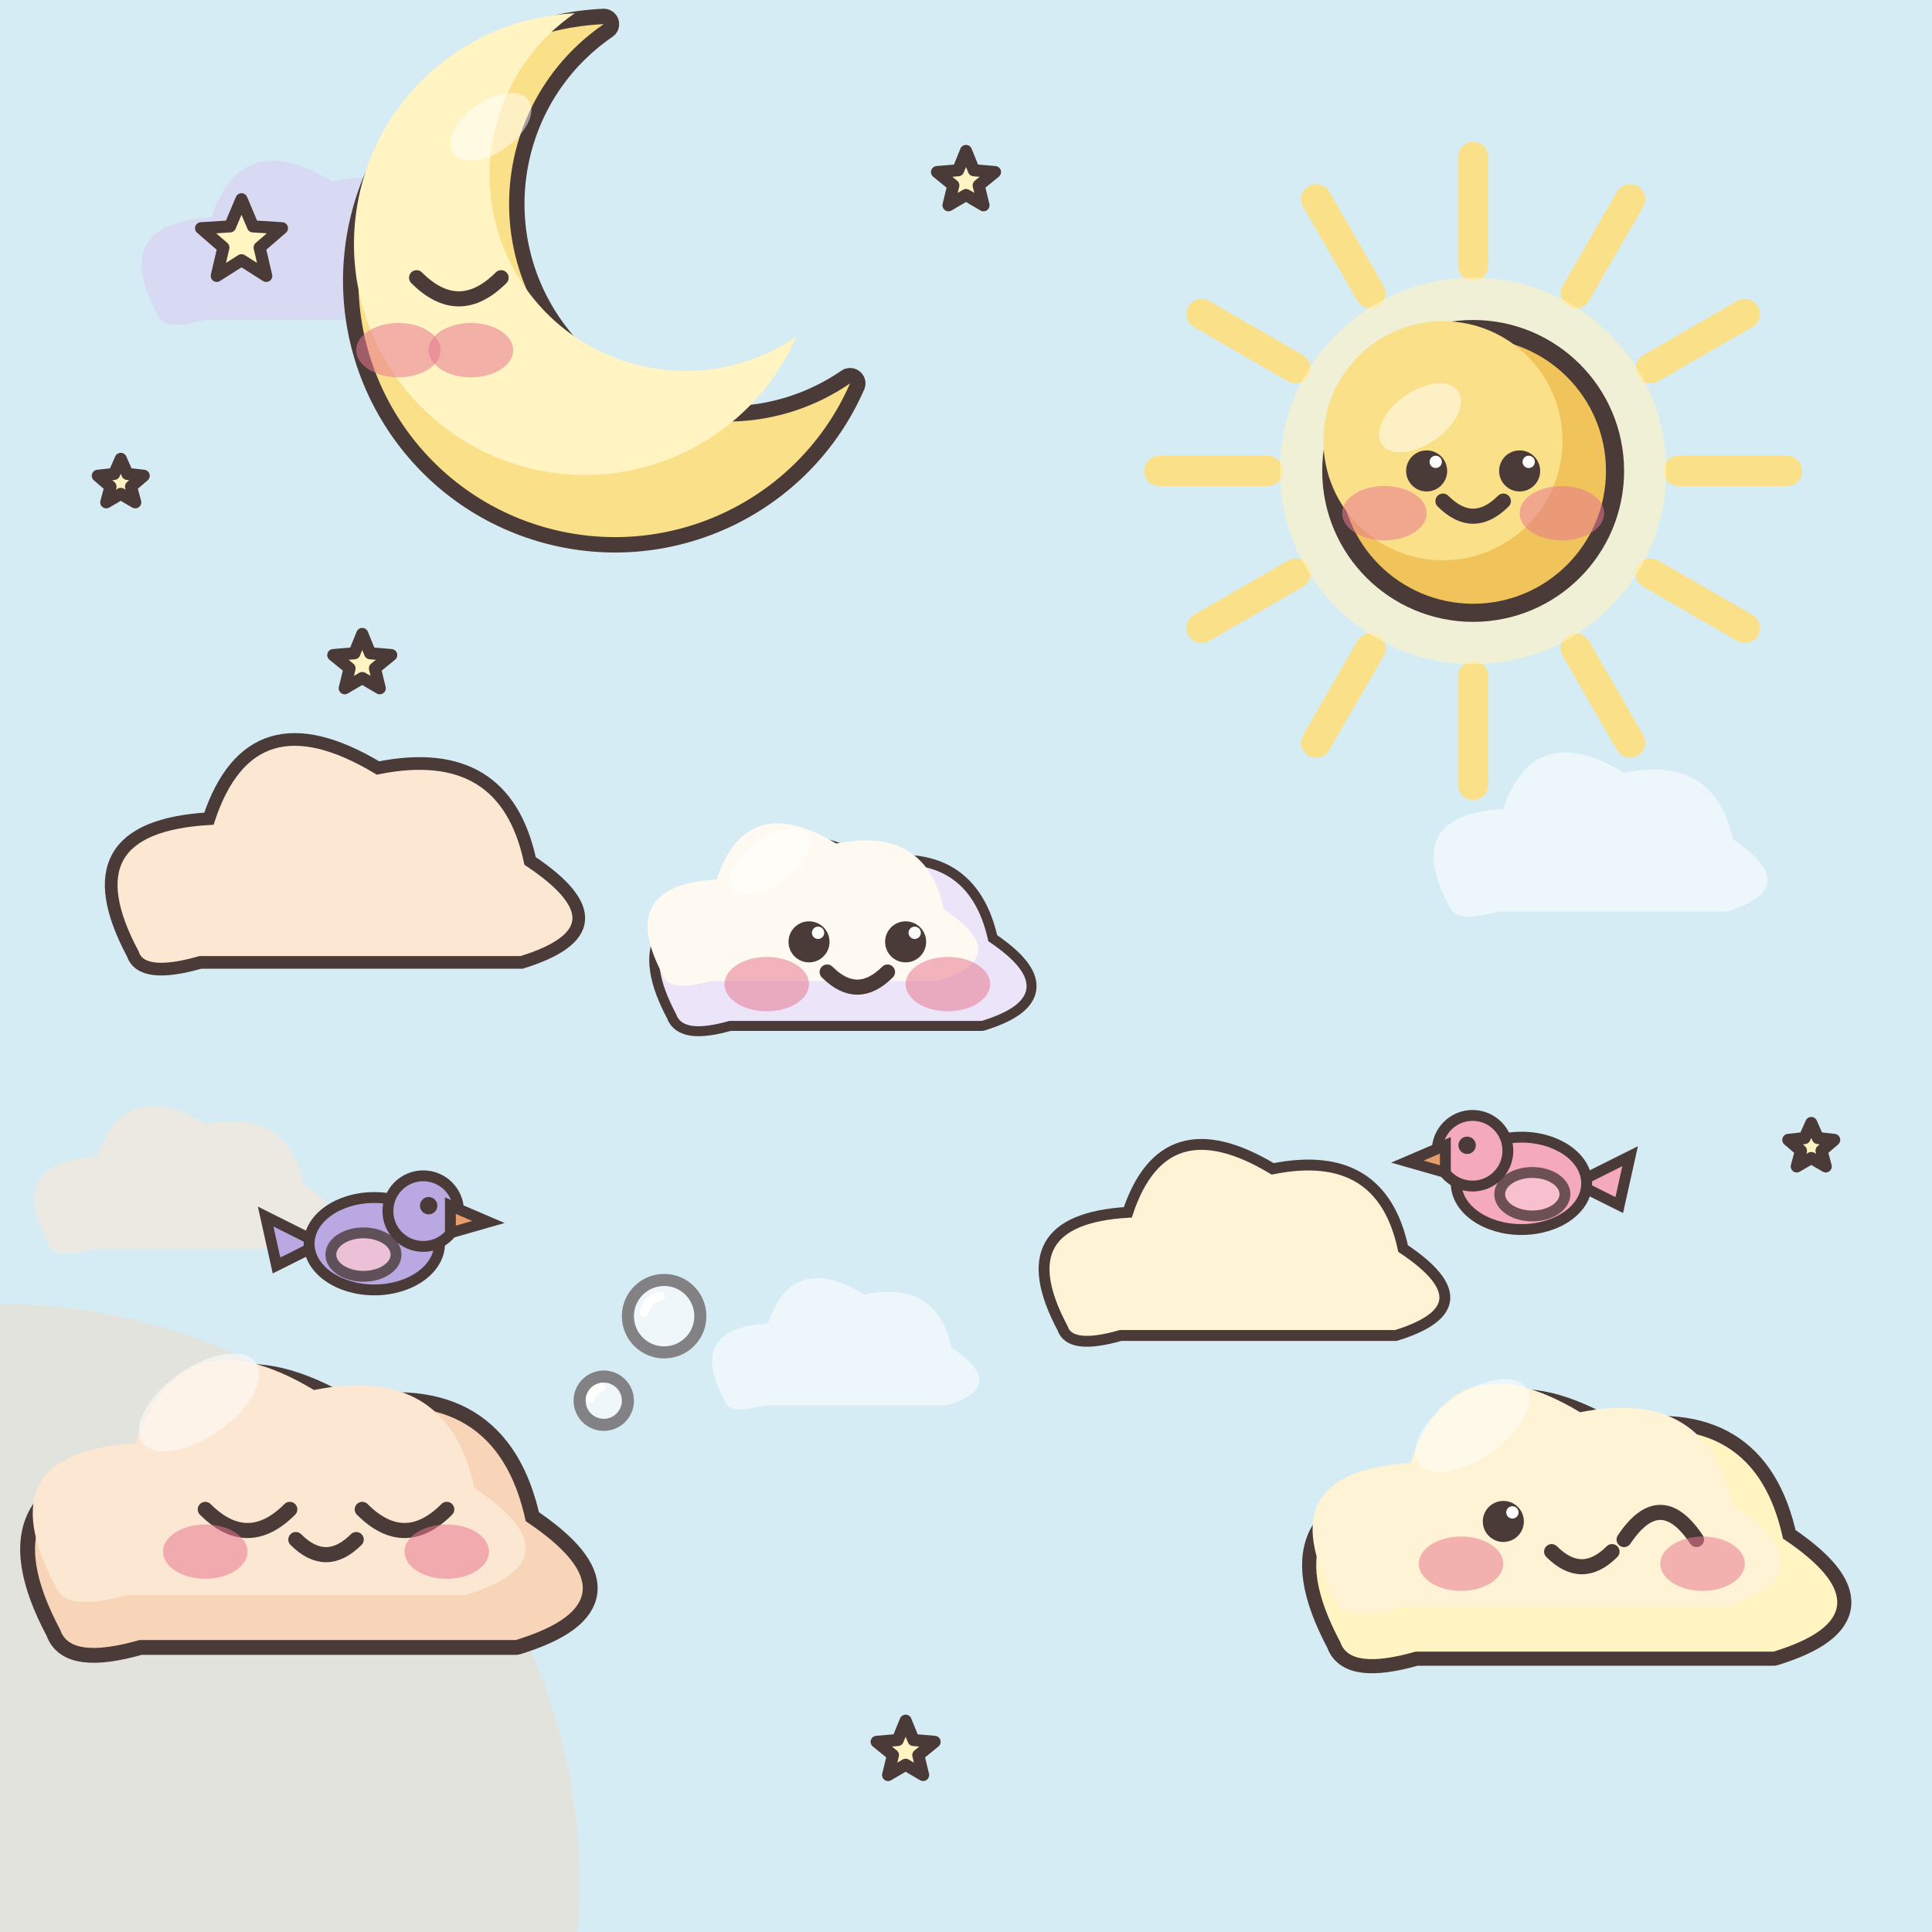
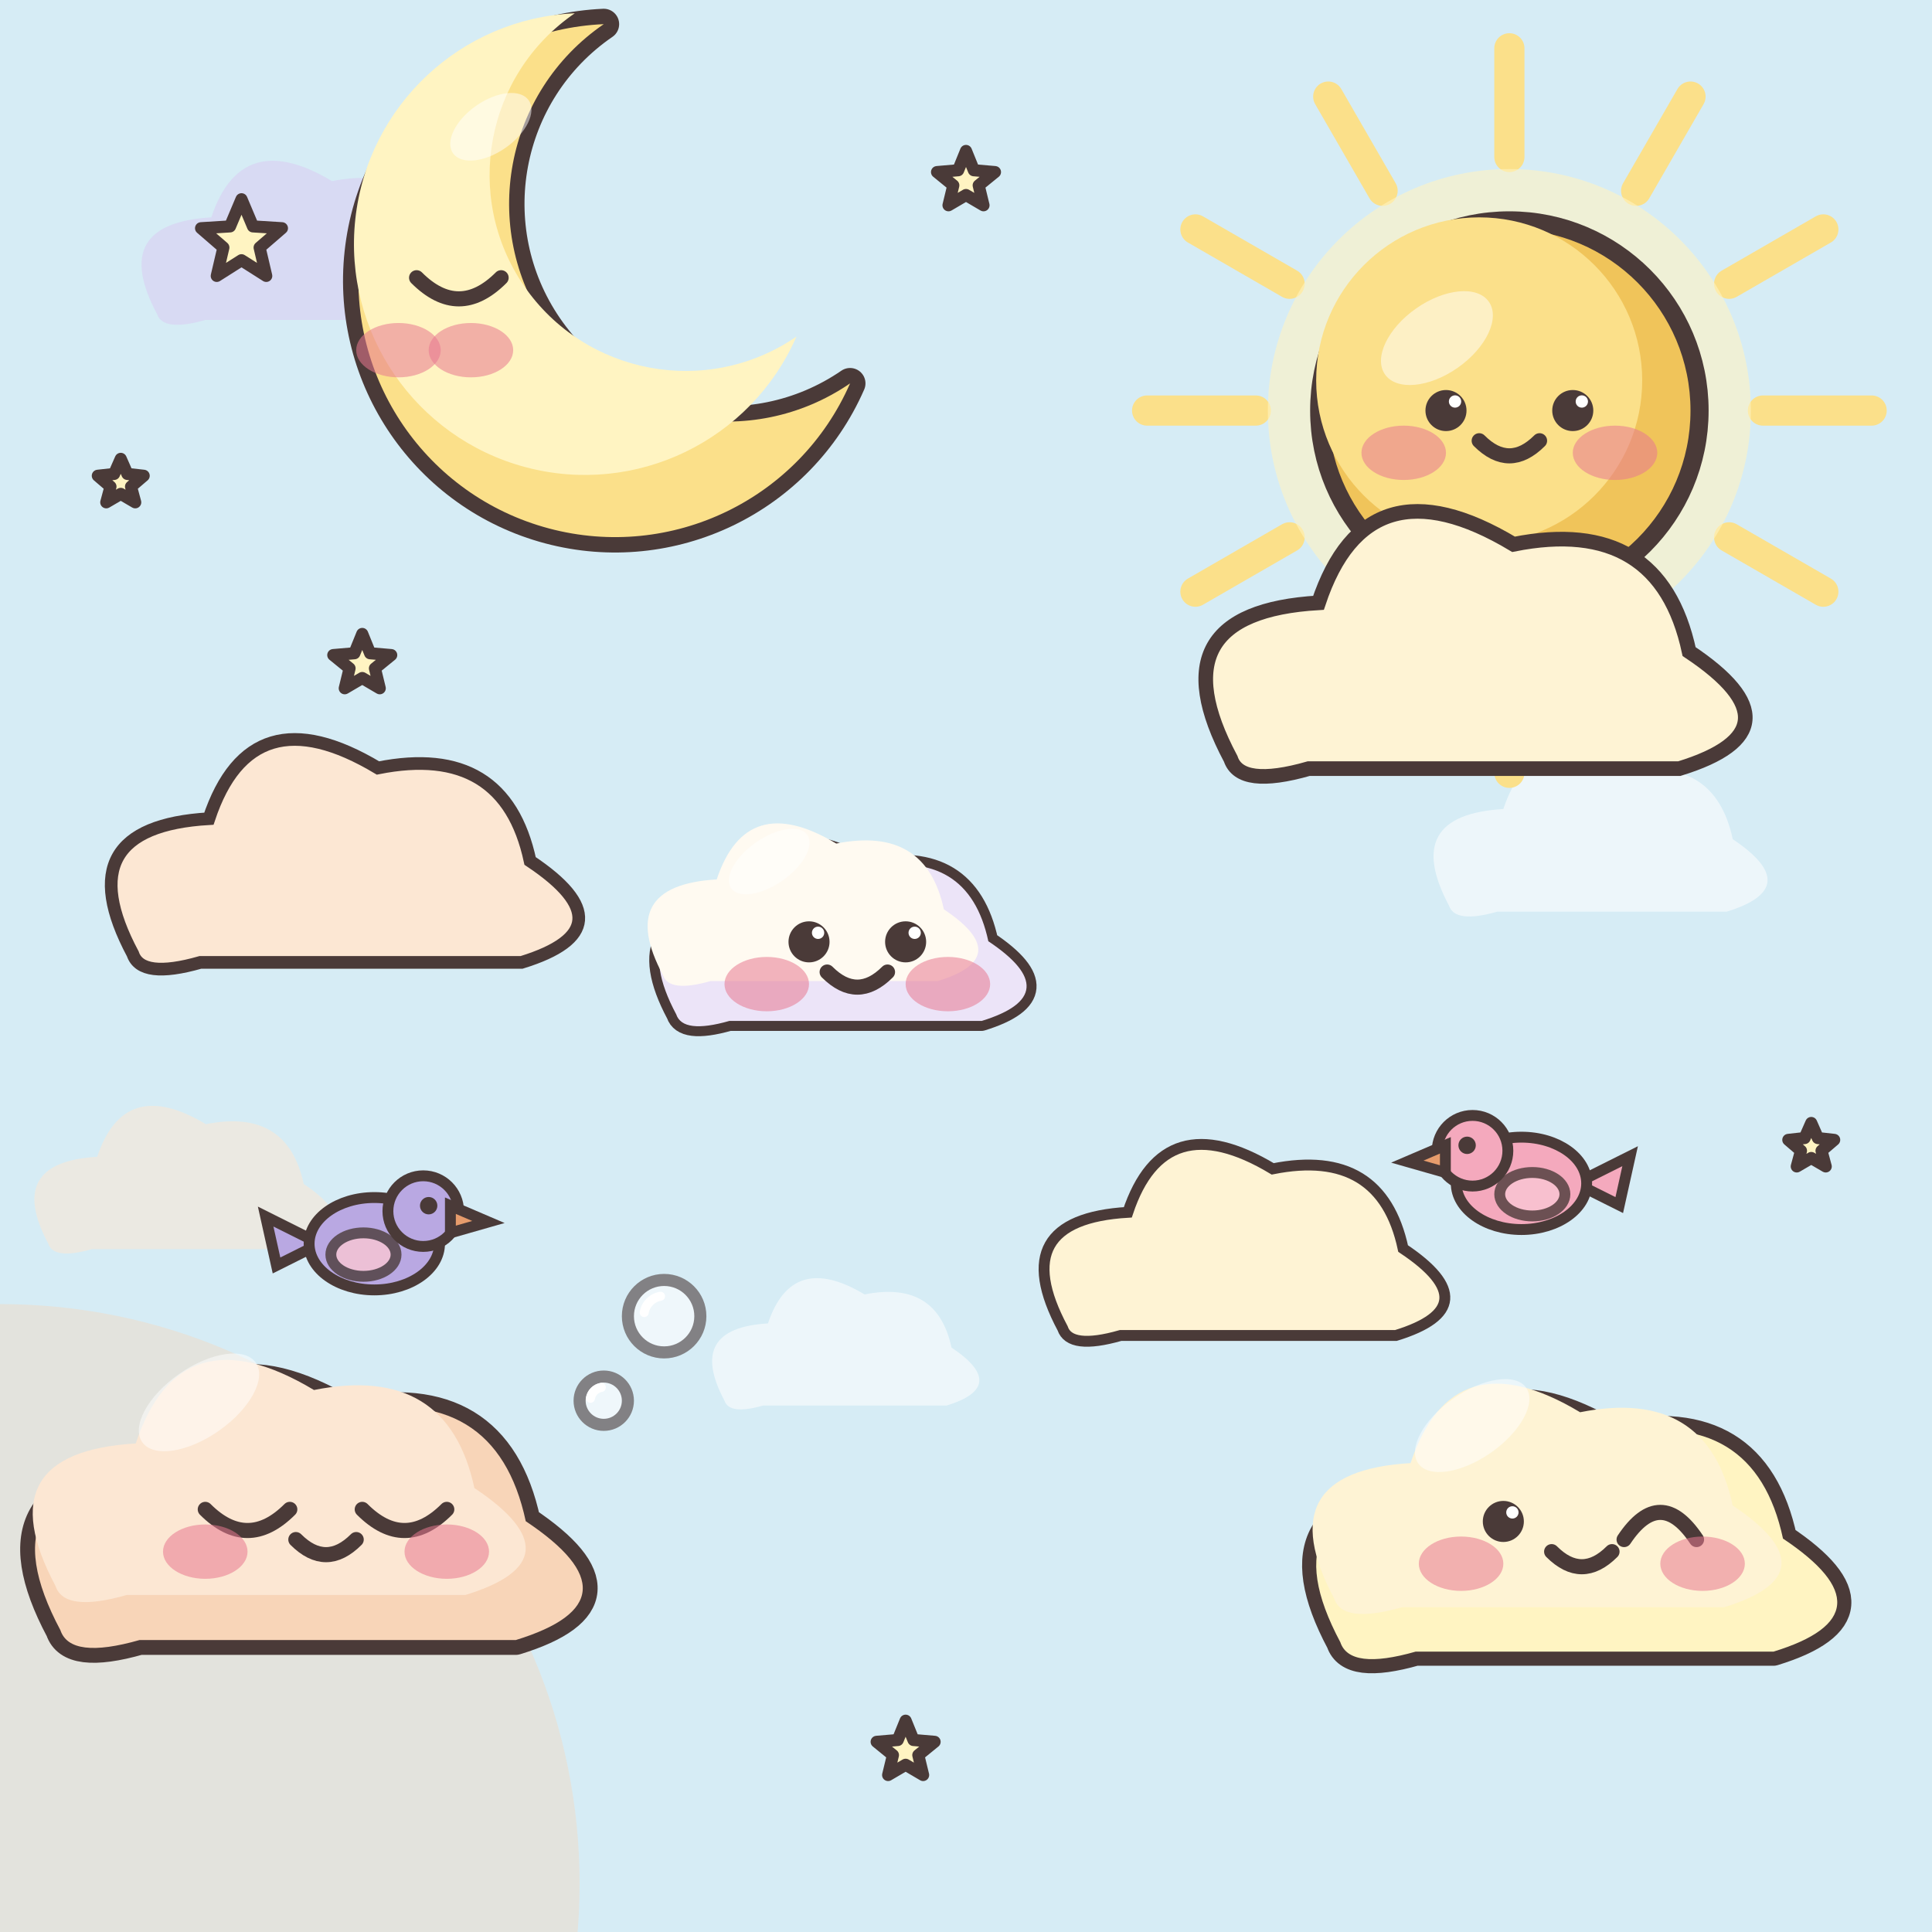
<svg xmlns="http://www.w3.org/2000/svg" width="320" height="320" viewBox="0 0 320 320">
  <rect width="320" height="320" fill="#d6ecf5" />
  <circle cx="0" cy="312" r="96" fill="#f8d5b8" opacity=".4" />
  <path transform="translate(26 52) scale(0.5) translate(-30 -80)" d="M30 80Q14 50 48 48Q58 18 88 36Q118 30 124 58Q148 74 122 82H46Q32 86 30 80Z" fill="#d8ccf2" opacity=".55" />
  <path transform="translate(240 150) scale(0.5) translate(-30 -80)" d="M30 80Q14 50 48 48Q58 18 88 36Q118 30 124 58Q148 74 122 82H46Q32 86 30 80Z" fill="#ffffff" opacity=".55" />
  <path transform="translate(8 206) scale(0.45) translate(-30 -80)" d="M30 80Q14 50 48 48Q58 18 88 36Q118 30 124 58Q148 74 122 82H46Q32 86 30 80Z" fill="#fce7d3" opacity=".55" />
  <path transform="translate(120 232) scale(0.4) translate(-30 -80)" d="M30 80Q14 50 48 48Q58 18 88 36Q118 30 124 58Q148 74 122 82H46Q32 86 30 80Z" fill="#ffffff" opacity=".55" />
-   <path d="M278.0 78.0L296.0 78.0" fill="none" stroke="#fbe08a" stroke-width="5" stroke-linecap="round" stroke-linejoin="round" />
-   <path d="M273.4 95.0L289.0 104.0" fill="none" stroke="#fbe08a" stroke-width="5" stroke-linecap="round" stroke-linejoin="round" />
-   <path d="M261.0 107.4L270.0 123.0" fill="none" stroke="#fbe08a" stroke-width="5" stroke-linecap="round" stroke-linejoin="round" />
-   <path d="M244.0 112.0L244.0 130.0" fill="none" stroke="#fbe08a" stroke-width="5" stroke-linecap="round" stroke-linejoin="round" />
-   <path d="M227.0 107.4L218.0 123.0" fill="none" stroke="#fbe08a" stroke-width="5" stroke-linecap="round" stroke-linejoin="round" />
-   <path d="M214.6 95.0L199.0 104.0" fill="none" stroke="#fbe08a" stroke-width="5" stroke-linecap="round" stroke-linejoin="round" />
-   <path d="M210.0 78.0L192.0 78.0" fill="none" stroke="#fbe08a" stroke-width="5" stroke-linecap="round" stroke-linejoin="round" />
-   <path d="M214.6 61.0L199.0 52.0" fill="none" stroke="#fbe08a" stroke-width="5" stroke-linecap="round" stroke-linejoin="round" />
-   <path d="M227.0 48.6L218.0 33.0" fill="none" stroke="#fbe08a" stroke-width="5" stroke-linecap="round" stroke-linejoin="round" />
-   <path d="M244.0 44.0L244.0 26.0" fill="none" stroke="#fbe08a" stroke-width="5" stroke-linecap="round" stroke-linejoin="round" />
-   <path d="M261.0 48.6L270.0 33.0" fill="none" stroke="#fbe08a" stroke-width="5" stroke-linecap="round" stroke-linejoin="round" />
-   <path d="M273.4 61.0L289.0 52.0" fill="none" stroke="#fbe08a" stroke-width="5" stroke-linecap="round" stroke-linejoin="round" />
-   <circle cx="244" cy="78" r="32" fill="#fff4c2" opacity=".6" />
+   <path d="M292.0 68.0L310.0 68.0" fill="none" stroke="#fbe08a" stroke-width="5" stroke-linecap="round" stroke-linejoin="round" />
+   <path d="M286.4 89.0L302.0 98.0" fill="none" stroke="#fbe08a" stroke-width="5" stroke-linecap="round" stroke-linejoin="round" />
+   <path d="M271.0 104.4L280.0 120.0" fill="none" stroke="#fbe08a" stroke-width="5" stroke-linecap="round" stroke-linejoin="round" />
+   <path d="M250.0 110.0L250.0 128.0" fill="none" stroke="#fbe08a" stroke-width="5" stroke-linecap="round" stroke-linejoin="round" />
+   <path d="M229.0 104.4L220.0 120.0" fill="none" stroke="#fbe08a" stroke-width="5" stroke-linecap="round" stroke-linejoin="round" />
+   <path d="M213.6 89.0L198.0 98.0" fill="none" stroke="#fbe08a" stroke-width="5" stroke-linecap="round" stroke-linejoin="round" />
+   <path d="M208.0 68.0L190.0 68.0" fill="none" stroke="#fbe08a" stroke-width="5" stroke-linecap="round" stroke-linejoin="round" />
+   <path d="M213.6 47.0L198.0 38.0" fill="none" stroke="#fbe08a" stroke-width="5" stroke-linecap="round" stroke-linejoin="round" />
+   <path d="M229.0 31.6L220.0 16.0" fill="none" stroke="#fbe08a" stroke-width="5" stroke-linecap="round" stroke-linejoin="round" />
+   <path d="M250.0 26.0L250.0 8.0" fill="none" stroke="#fbe08a" stroke-width="5" stroke-linecap="round" stroke-linejoin="round" />
+   <path d="M271.0 31.6L280.0 16.0" fill="none" stroke="#fbe08a" stroke-width="5" stroke-linecap="round" stroke-linejoin="round" />
+   <path d="M286.4 47.0L302.0 38.0" fill="none" stroke="#fbe08a" stroke-width="5" stroke-linecap="round" stroke-linejoin="round" />
+   <circle cx="250" cy="68" r="40" fill="#fff4c2" opacity=".6" />
  <g stroke="#4a3a38" stroke-width="6" stroke-linejoin="round" fill="#4a3a38">
-     <circle cx="244" cy="78" r="22" />
+     <circle cx="250" cy="68" r="30" />
  </g>
  <g fill="#f0c45a">
-     <circle cx="244" cy="78" r="22" />
+     <circle cx="250" cy="68" r="30" />
  </g>
-   <g fill="#fbe08a" transform="translate(19.4 2.8) scale(0.9)">
-     <circle cx="244" cy="78" r="22" />
+   <g fill="#fbe08a" transform="translate(20.0 1.8) scale(0.9)">
+     <circle cx="250" cy="68" r="30" />
  </g>
-   <ellipse cx="235.2" cy="69.2" rx="7.7" ry="4.4" fill="#fff" opacity=".5" transform="rotate(-35 235.2 69.2)" />
-   <circle cx="236.3" cy="78" r="3.4" fill="#4a3a38" />
-   <circle cx="237.8" cy="76.5" r="1.02" fill="#fff" />
-   <circle cx="251.7" cy="78" r="3.4" fill="#4a3a38" />
-   <circle cx="253.2" cy="76.5" r="1.02" fill="#fff" />
-   <ellipse cx="229.3" cy="85" rx="7" ry="4.5" fill="#e8788f" opacity=".55" />
-   <ellipse cx="258.7" cy="85" rx="7" ry="4.5" fill="#e8788f" opacity=".55" />
-   <path d="M239 83Q244 88 249 83" fill="none" stroke="#4a3a38" stroke-width="2.5" stroke-linecap="round" stroke-linejoin="round" />
+   <ellipse cx="238" cy="56" rx="10.5" ry="6" fill="#fff" opacity=".5" transform="rotate(-35 238 56)" />
+   <circle cx="239.5" cy="68" r="3.4" fill="#4a3a38" />
+   <circle cx="241" cy="66.5" r="1.02" fill="#fff" />
+   <circle cx="260.5" cy="68" r="3.4" fill="#4a3a38" />
+   <circle cx="262" cy="66.5" r="1.02" fill="#fff" />
+   <ellipse cx="232.5" cy="75" rx="7" ry="4.5" fill="#e8788f" opacity=".55" />
+   <ellipse cx="267.5" cy="75" rx="7" ry="4.5" fill="#e8788f" opacity=".55" />
+   <path d="M245 73Q250 78 255 73" fill="none" stroke="#4a3a38" stroke-width="2.5" stroke-linecap="round" stroke-linejoin="round" />
+   <g transform="translate(203.8462 125.6923) scale(0.8076923)">
+     <path transform="translate(-30 -80)" d="M30 80Q14 50 48 48Q58 18 88 36Q118 30 124 58Q148 74 122 82H46Q32 86 30 80Z" fill="#fef3d4" stroke="#4a3a38" stroke-width="3" />
+   </g>
  <g transform="translate(176 220) scale(0.6)">
    <path transform="translate(-30 -80)" d="M30 80Q14 50 48 48Q58 18 88 36Q118 30 124 58Q148 74 122 82H46Q32 86 30 80Z" fill="#fef3d4" stroke="#4a3a38" stroke-width="3" />
  </g>
  <g transform="translate(22 158) scale(0.7)">
    <path transform="translate(-30 -80)" d="M30 80Q14 50 48 48Q58 18 88 36Q118 30 124 58Q148 74 122 82H46Q32 86 30 80Z" fill="#fce7d3" stroke="#4a3a38" stroke-width="3" />
  </g>
  <g stroke="#4a3a38" stroke-width="6" stroke-linejoin="round" fill="#4a3a38">
    <path transform="translate(10 270) scale(0.82) translate(-30 -80)" d="M30 80Q14 50 48 48Q58 18 88 36Q118 30 124 58Q148 74 122 82H46Q32 86 30 80Z" />
  </g>
  <g fill="#f8d5b8">
    <path transform="translate(10 270) scale(0.82) translate(-30 -80)" d="M30 80Q14 50 48 48Q58 18 88 36Q118 30 124 58Q148 74 122 82H46Q32 86 30 80Z" />
  </g>
  <g fill="#fce7d3" transform="translate(0.2 19.7) scale(0.9)">
    <path transform="translate(10 270) scale(0.82) translate(-30 -80)" d="M30 80Q14 50 48 48Q58 18 88 36Q118 30 124 58Q148 74 122 82H46Q32 86 30 80Z" />
  </g>
  <ellipse cx="32.96" cy="232.28" rx="11.48" ry="5.74" fill="#fff" opacity=".5" transform="rotate(-35 32.96 232.28)" />
  <g stroke="#4a3a38" stroke-width="6" stroke-linejoin="round" fill="#4a3a38">
    <path transform="translate(222 272) scale(0.78) translate(-30 -80)" d="M30 80Q14 50 48 48Q58 18 88 36Q118 30 124 58Q148 74 122 82H46Q32 86 30 80Z" />
  </g>
  <g fill="#fff4c2">
    <path transform="translate(222 272) scale(0.78) translate(-30 -80)" d="M30 80Q14 50 48 48Q58 18 88 36Q118 30 124 58Q148 74 122 82H46Q32 86 30 80Z" />
  </g>
  <g fill="#fef3d4" transform="translate(21.2 20.0) scale(0.9)">
    <path transform="translate(222 272) scale(0.78) translate(-30 -80)" d="M30 80Q14 50 48 48Q58 18 88 36Q118 30 124 58Q148 74 122 82H46Q32 86 30 80Z" />
  </g>
  <ellipse cx="243.84" cy="236.12" rx="10.92" ry="5.46" fill="#fff" opacity=".5" transform="rotate(-35 243.84 236.12)" />
  <g stroke="#4a3a38" stroke-width="6" stroke-linejoin="round" fill="#4a3a38">
    <path transform="translate(112 168) scale(0.55) translate(-30 -80)" d="M30 80Q14 50 48 48Q58 18 88 36Q118 30 124 58Q148 74 122 82H46Q32 86 30 80Z" />
  </g>
  <g fill="#ece4f8">
    <path transform="translate(112 168) scale(0.55) translate(-30 -80)" d="M30 80Q14 50 48 48Q58 18 88 36Q118 30 124 58Q148 74 122 82H46Q32 86 30 80Z" />
  </g>
  <g fill="#fffaf1" transform="translate(9.0 10.3) scale(0.9)">
    <path transform="translate(112 168) scale(0.55) translate(-30 -80)" d="M30 80Q14 50 48 48Q58 18 88 36Q118 30 124 58Q148 74 122 82H46Q32 86 30 80Z" />
  </g>
  <ellipse cx="127.4" cy="142.7" rx="7.7" ry="3.85" fill="#fff" opacity=".5" transform="rotate(-35 127.4 142.7)" />
  <g stroke="#4a3a38" stroke-width="6" stroke-linejoin="round" fill="#4a3a38">
    <path transform="translate(100 4) scale(0.85) translate(-215 -45)" d="M215 45a50 50 0 1 0 48 70a40 40 0 1 1-48-70Z" />
  </g>
  <g fill="#fbe08a">
    <path transform="translate(100 4) scale(0.85) translate(-215 -45)" d="M215 45a50 50 0 1 0 48 70a40 40 0 1 1-48-70Z" />
  </g>
  <g fill="#fff4c2" transform="translate(5.2 -1.4) scale(0.9)">
    <path transform="translate(100 4) scale(0.85) translate(-215 -45)" d="M215 45a50 50 0 1 0 48 70a40 40 0 1 1-48-70Z" />
  </g>
  <ellipse cx="81.3" cy="21" rx="7.65" ry="4.25" fill="#fff" opacity=".5" transform="rotate(-35 81.3 21)" />
  <path d="M40.0 33.0L41.9 37.5L46.7 37.8L43.0 41.0L44.1 45.7L40.0 43.1L35.9 45.7L37.0 41.0L33.3 37.8L38.1 37.5Z" fill="#fff4c2" stroke="#4a3a38" stroke-width="2" stroke-linejoin="round" />
  <path d="M60.0 105.0L61.3 108.2L64.8 108.5L62.1 110.7L62.9 114.0L60.0 112.3L57.1 114.0L57.9 110.7L55.2 108.5L58.7 108.2Z" fill="#fff4c2" stroke="#4a3a38" stroke-width="2" stroke-linejoin="round" />
  <path d="M160.0 25.0L161.3 28.2L164.8 28.5L162.1 30.7L162.9 34.0L160.0 32.3L157.1 34.0L157.9 30.7L155.2 28.5L158.7 28.2Z" fill="#fff4c2" stroke="#4a3a38" stroke-width="2" stroke-linejoin="round" />
  <path d="M20.0 76.0L21.1 78.5L23.8 78.8L21.7 80.6L22.4 83.2L20.0 81.8L17.6 83.2L18.3 80.6L16.2 78.8L18.9 78.5Z" fill="#fff4c2" stroke="#4a3a38" stroke-width="2" stroke-linejoin="round" />
  <path d="M300.0 186.0L301.1 188.5L303.8 188.8L301.7 190.6L302.4 193.2L300.0 191.8L297.6 193.2L298.3 190.6L296.2 188.8L298.9 188.5Z" fill="#fff4c2" stroke="#4a3a38" stroke-width="2" stroke-linejoin="round" />
  <path d="M150.0 285.0L151.3 288.2L154.8 288.5L152.1 290.7L152.9 294.0L150.0 292.3L147.1 294.0L147.9 290.7L145.2 288.5L148.7 288.2Z" fill="#fff4c2" stroke="#4a3a38" stroke-width="2" stroke-linejoin="round" />
  <g transform="translate(252 196) scale(0.9)">
    <g transform="scale(-1 1)">
      <path d="M-10 0L-20 -5L-18 4Z" fill="#f4a9bd" stroke="#4a3a38" stroke-width="2" />
      <ellipse rx="12" ry="8.5" fill="#f4a9bd" stroke="#4a3a38" stroke-width="2" />
      <circle cx="9" cy="-6" r="6.5" fill="#f4a9bd" stroke="#4a3a38" stroke-width="2" />
      <path d="M14 -7L21 -4L14 -2Z" fill="#e79c6c" stroke="#4a3a38" stroke-width="2" />
      <ellipse cx="-2" cy="2" rx="6" ry="4" fill="#f9c6d3" stroke="#4a3a38" stroke-width="2" opacity=".8" />
      <circle cx="10" cy="-7" r="1.6" fill="#4a3a38" />
    </g>
  </g>
  <g transform="translate(62 206) scale(0.9)">
    <g transform="scale(1 1)">
      <path d="M-10 0L-20 -5L-18 4Z" fill="#b9a8e2" stroke="#4a3a38" stroke-width="2" />
      <ellipse rx="12" ry="8.5" fill="#b9a8e2" stroke="#4a3a38" stroke-width="2" />
      <circle cx="9" cy="-6" r="6.5" fill="#b9a8e2" stroke="#4a3a38" stroke-width="2" />
      <path d="M14 -7L21 -4L14 -2Z" fill="#e79c6c" stroke="#4a3a38" stroke-width="2" />
      <ellipse cx="-2" cy="2" rx="6" ry="4" fill="#f9c6d3" stroke="#4a3a38" stroke-width="2" opacity=".8" />
      <circle cx="10" cy="-7" r="1.6" fill="#4a3a38" />
    </g>
  </g>
  <path d="M69 46Q76 53 83 46" fill="none" stroke="#4a3a38" stroke-width="2.5" stroke-linecap="round" stroke-linejoin="round" />
  <ellipse cx="66" cy="58" rx="7" ry="4.5" fill="#e8788f" opacity=".55" />
  <ellipse cx="78" cy="58" rx="7" ry="4.5" fill="#e8788f" opacity=".55" />
  <path d="M34 250Q41 257 48 250" fill="none" stroke="#4a3a38" stroke-width="2.5" stroke-linecap="round" stroke-linejoin="round" />
  <path d="M60 250Q67 257 74 250" fill="none" stroke="#4a3a38" stroke-width="2.5" stroke-linecap="round" stroke-linejoin="round" />
  <ellipse cx="34" cy="257" rx="7" ry="4.5" fill="#e8788f" opacity=".55" />
  <ellipse cx="74" cy="257" rx="7" ry="4.5" fill="#e8788f" opacity=".55" />
  <path d="M49 255Q54 260 59 255" fill="none" stroke="#4a3a38" stroke-width="2.5" stroke-linecap="round" stroke-linejoin="round" />
  <circle cx="100" cy="232" r="4" fill="#fff" opacity=".6" stroke="#4a3a38" stroke-width="2" />
  <path d="M97.8 231.6a2.2 2.2 0 0 1 1.8 -1.8" fill="none" stroke="#fff" stroke-width="1.5" stroke-linecap="round" stroke-linejoin="round" />
  <circle cx="110" cy="218" r="6" fill="#fff" opacity=".6" stroke="#4a3a38" stroke-width="2" />
  <path d="M106.7 217.4a3.3 3.3 0 0 1 2.7 -2.7" fill="none" stroke="#fff" stroke-width="1.5" stroke-linecap="round" stroke-linejoin="round" />
  <circle cx="249" cy="252" r="3.4" fill="#4a3a38" />
  <circle cx="250.5" cy="250.5" r="1.02" fill="#fff" />
  <path d="M269 255Q275 246 281 255" fill="none" stroke="#4a3a38" stroke-width="2.5" stroke-linecap="round" stroke-linejoin="round" />
  <ellipse cx="242" cy="259" rx="7" ry="4.5" fill="#e8788f" opacity=".55" />
  <ellipse cx="282" cy="259" rx="7" ry="4.5" fill="#e8788f" opacity=".55" />
  <path d="M257 257Q262 262 267 257" fill="none" stroke="#4a3a38" stroke-width="2.5" stroke-linecap="round" stroke-linejoin="round" />
  <circle cx="134" cy="156" r="3.4" fill="#4a3a38" />
  <circle cx="135.5" cy="154.5" r="1.02" fill="#fff" />
  <circle cx="150" cy="156" r="3.4" fill="#4a3a38" />
  <circle cx="151.5" cy="154.5" r="1.02" fill="#fff" />
  <ellipse cx="127" cy="163" rx="7" ry="4.5" fill="#e8788f" opacity=".55" />
  <ellipse cx="157" cy="163" rx="7" ry="4.5" fill="#e8788f" opacity=".55" />
  <path d="M137 161Q142 166 147 161" fill="none" stroke="#4a3a38" stroke-width="2.5" stroke-linecap="round" stroke-linejoin="round" />
</svg>
